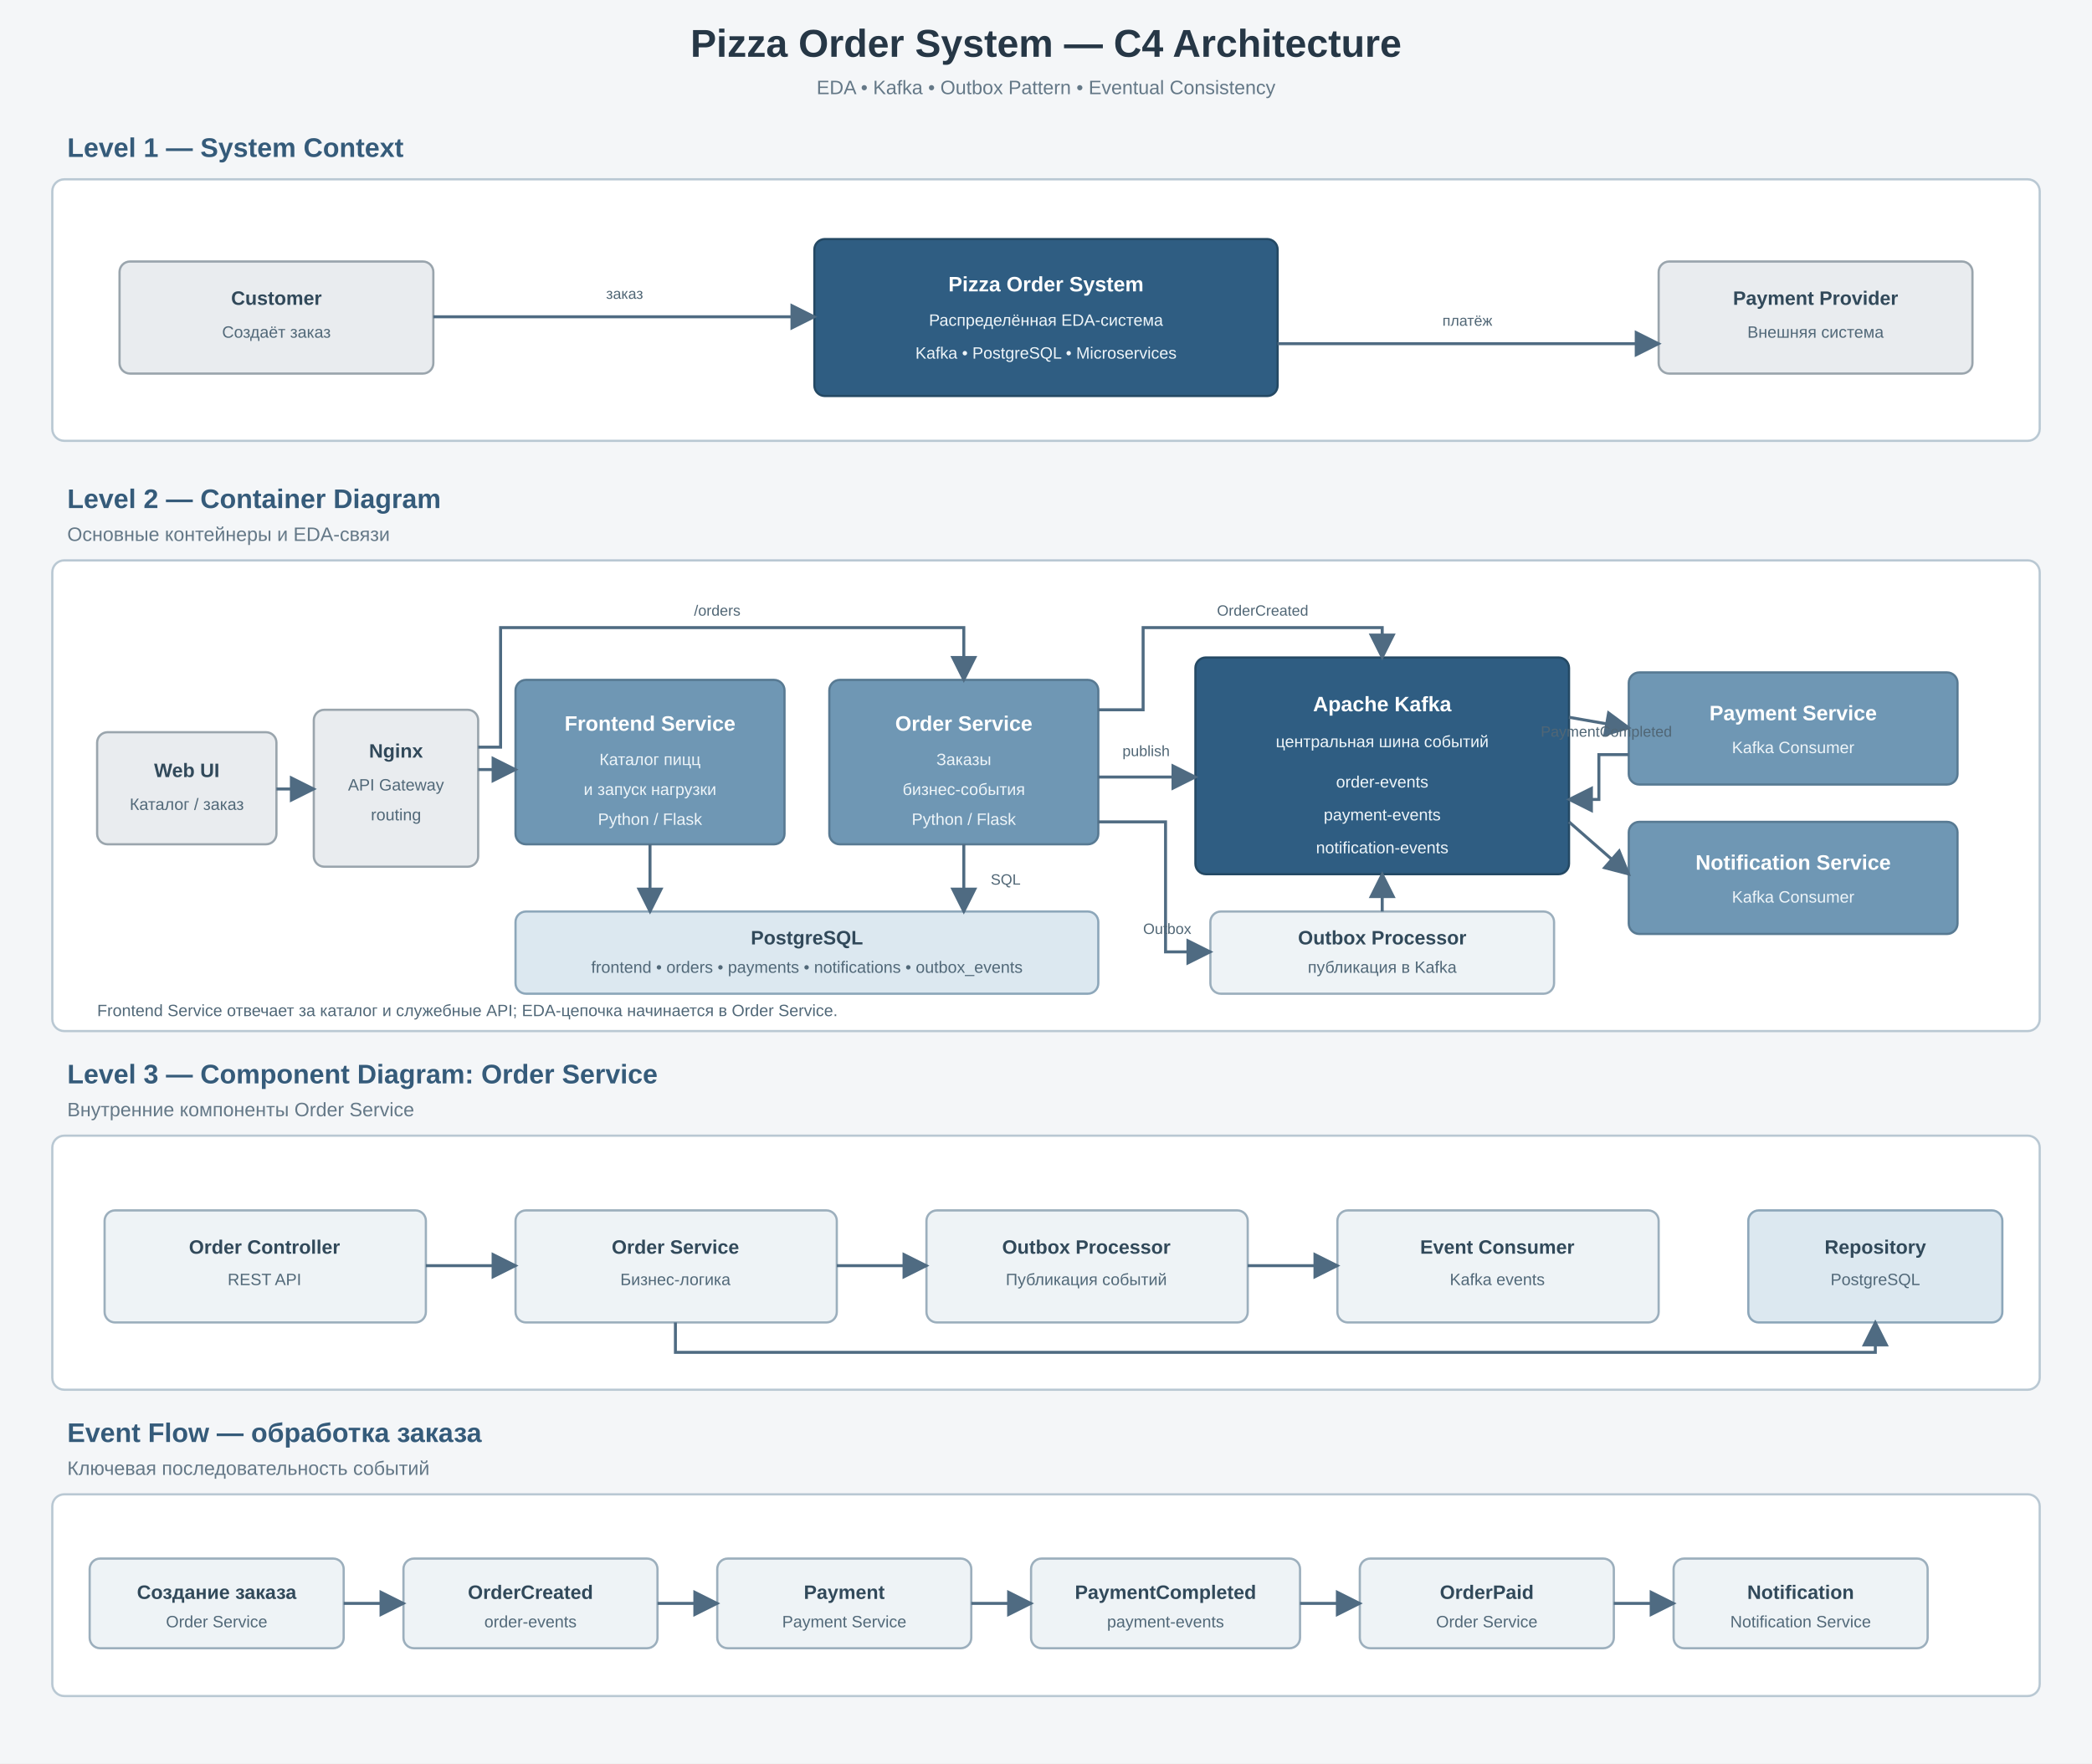
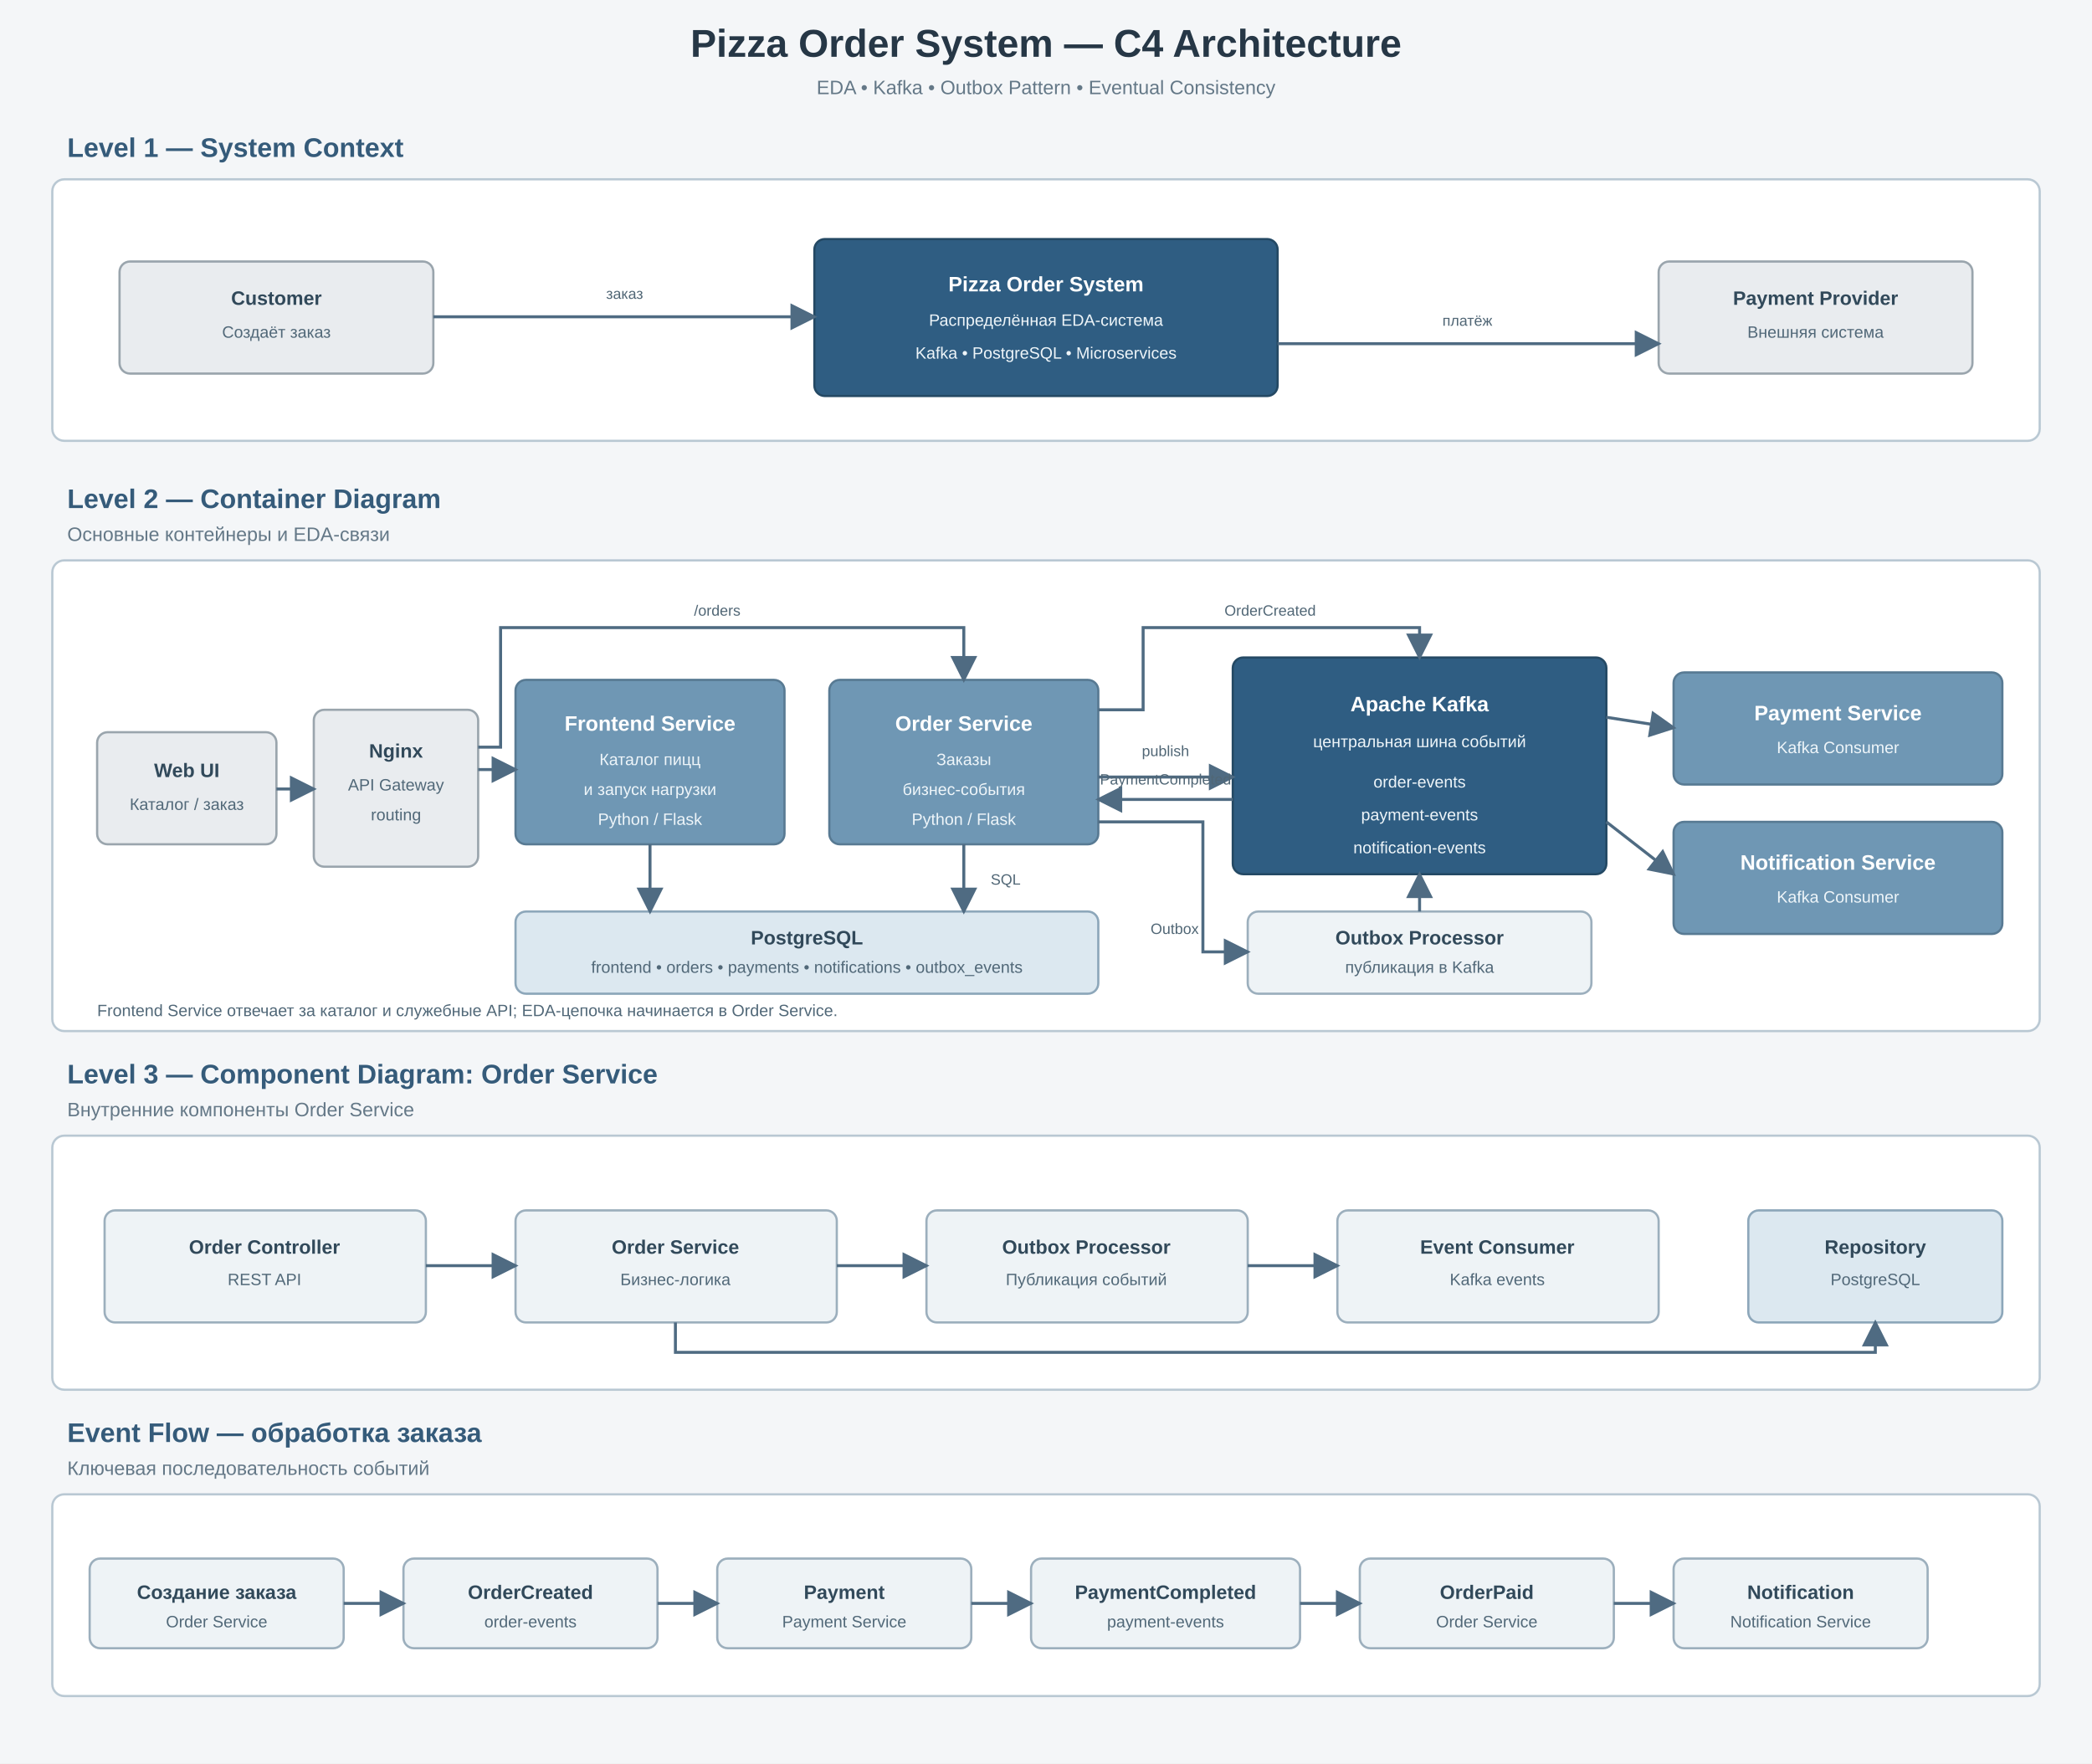
<svg xmlns="http://www.w3.org/2000/svg" width="1400" height="1180" viewBox="0 0 1400 1180">
  <defs>
    <style>
text{font-family:Arial,Helvetica,sans-serif}.title{font-size:26px;font-weight:700;fill:#263746}.level{font-size:18px;font-weight:700;fill:#355b7a}.sub{font-size:13px;fill:#647887}.box{fill:#fff;stroke:#b9c8d3;stroke-width:1.5}.sys{fill:#2f5d82;stroke:#244964;stroke-width:1.5}.svc{fill:#6f97b4;stroke:#587a93;stroke-width:1.5}.db{fill:#dce8f0;stroke:#8da7ba;stroke-width:1.5}.ext{fill:#e9ecef;stroke:#9aa5ad;stroke-width:1.5}.comp{fill:#eef3f6;stroke:#9cafbd;stroke-width:1.5}.wt{font-size:14px;font-weight:700;fill:#fff}.dt{font-size:13px;font-weight:700;fill:#31495a}.w{font-size:11px;fill:#eef5f9}.d{font-size:11px;fill:#516878}.lab{font-size:10px;fill:#506675}.line{stroke:#4f6b82;stroke-width:2;fill:none;marker-end:url(#a)}
</style>
    <marker id="a" markerWidth="9" markerHeight="9" refX="8" refY="4.5" orient="auto">
      <path d="M0 0L9 4.5L0 9Z" fill="#4f6b82" />
    </marker>
  </defs>
  <rect width="1400" height="1180" fill="#f4f6f8" />
  <text x="700" y="38" text-anchor="middle" class="title">Pizza Order System — C4 Architecture</text>
  <text x="700" y="63" text-anchor="middle" class="sub">EDA • Kafka • Outbox Pattern • Eventual Consistency</text>
  <text x="45" y="105" class="level">Level 1 — System Context</text>
  <rect x="35" y="120" width="1330" height="175" rx="8" class="box" />
  <rect x="80" y="175" width="210" height="75" rx="7" class="ext" />
  <text x="185" y="204" text-anchor="middle" class="dt">Customer</text>
  <text x="185" y="226" text-anchor="middle" class="d">Создаёт заказ</text>
  <rect x="545" y="160" width="310" height="105" rx="7" class="sys" />
  <text x="700" y="195" text-anchor="middle" class="wt">Pizza Order System</text>
  <text x="700" y="218" text-anchor="middle" class="w">Распределённая EDA-система</text>
  <text x="700" y="240" text-anchor="middle" class="w">Kafka • PostgreSQL • Microservices</text>
  <rect x="1110" y="175" width="210" height="75" rx="7" class="ext" />
  <text x="1215" y="204" text-anchor="middle" class="dt">Payment Provider</text>
  <text x="1215" y="226" text-anchor="middle" class="d">Внешняя система</text>
  <path d="M290 212L545 212" class="line" />
  <text x="418" y="200" text-anchor="middle" class="lab">заказ</text>
  <path d="M855 230L1110 230" class="line" />
  <text x="982" y="218" text-anchor="middle" class="lab">платёж</text>
  <text x="45" y="340" class="level">Level 2 — Container Diagram</text>
  <text x="45" y="362" class="sub">Основные контейнеры и EDA-связи</text>
  <rect x="35" y="375" width="1330" height="315" rx="8" class="box" />
  <rect x="65" y="490" width="120" height="75" rx="7" class="ext" />
  <text x="125" y="520" text-anchor="middle" class="dt">Web UI</text>
  <text x="125" y="542" text-anchor="middle" class="d">Каталог / заказ</text>
  <rect x="210" y="475" width="110" height="105" rx="7" class="ext" />
  <text x="265" y="507" text-anchor="middle" class="dt">Nginx</text>
  <text x="265" y="529" text-anchor="middle" class="d">API Gateway</text>
  <text x="265" y="549" text-anchor="middle" class="d">routing</text>
  <rect x="345" y="455" width="180" height="110" rx="7" class="svc" />
  <text x="435" y="489" text-anchor="middle" class="wt">Frontend Service</text>
  <text x="435" y="512" text-anchor="middle" class="w">Каталог пицц</text>
  <text x="435" y="532" text-anchor="middle" class="w">и запуск нагрузки</text>
  <text x="435" y="552" text-anchor="middle" class="w">Python / Flask</text>
  <rect x="555" y="455" width="180" height="110" rx="7" class="svc" />
  <text x="645" y="489" text-anchor="middle" class="wt">Order Service</text>
  <text x="645" y="512" text-anchor="middle" class="w">Заказы</text>
  <text x="645" y="532" text-anchor="middle" class="w">бизнес-события</text>
  <text x="645" y="552" text-anchor="middle" class="w">Python / Flask</text>
-   <rect x="800" y="440" width="250" height="145" rx="7" class="sys" />
-   <text x="925" y="476" text-anchor="middle" class="wt">Apache Kafka</text>
-   <text x="925" y="500" text-anchor="middle" class="w">центральная шина событий</text>
-   <text x="925" y="527" text-anchor="middle" class="w">order-events</text>
-   <text x="925" y="549" text-anchor="middle" class="w">payment-events</text>
-   <text x="925" y="571" text-anchor="middle" class="w">notification-events</text>
-   <rect x="1090" y="450" width="220" height="75" rx="7" class="svc" />
-   <text x="1200" y="482" text-anchor="middle" class="wt">Payment Service</text>
-   <text x="1200" y="504" text-anchor="middle" class="w">Kafka Consumer</text>
-   <rect x="1090" y="550" width="220" height="75" rx="7" class="svc" />
-   <text x="1200" y="582" text-anchor="middle" class="wt">Notification Service</text>
-   <text x="1200" y="604" text-anchor="middle" class="w">Kafka Consumer</text>
+   <rect x="825" y="440" width="250" height="145" rx="7" class="sys" />
+   <text x="950" y="476" text-anchor="middle" class="wt">Apache Kafka</text>
+   <text x="950" y="500" text-anchor="middle" class="w">центральная шина событий</text>
+   <text x="950" y="527" text-anchor="middle" class="w">order-events</text>
+   <text x="950" y="549" text-anchor="middle" class="w">payment-events</text>
+   <text x="950" y="571" text-anchor="middle" class="w">notification-events</text>
+   <rect x="1120" y="450" width="220" height="75" rx="7" class="svc" />
+   <text x="1230" y="482" text-anchor="middle" class="wt">Payment Service</text>
+   <text x="1230" y="504" text-anchor="middle" class="w">Kafka Consumer</text>
+   <rect x="1120" y="550" width="220" height="75" rx="7" class="svc" />
+   <text x="1230" y="582" text-anchor="middle" class="wt">Notification Service</text>
+   <text x="1230" y="604" text-anchor="middle" class="w">Kafka Consumer</text>
  <rect x="345" y="610" width="390" height="55" rx="7" class="db" />
  <text x="540" y="632" text-anchor="middle" class="dt">PostgreSQL</text>
  <text x="540" y="651" text-anchor="middle" class="d">frontend • orders • payments • notifications • outbox_events</text>
-   <rect x="810" y="610" width="230" height="55" rx="7" class="comp" />
-   <text x="925" y="632" text-anchor="middle" class="dt">Outbox Processor</text>
-   <text x="925" y="651" text-anchor="middle" class="d">публикация в Kafka</text>
+   <rect x="835" y="610" width="230" height="55" rx="7" class="comp" />
+   <text x="950" y="632" text-anchor="middle" class="dt">Outbox Processor</text>
+   <text x="950" y="651" text-anchor="middle" class="d">публикация в Kafka</text>
  <path d="M185 528L210 528" class="line" />
  <path d="M320 515L345 515" class="line" />
  <path d="M320 500L335 500L335 420L645 420L645 455" class="line" />
  <text x="480" y="412" text-anchor="middle" class="lab">/orders</text>
-   <path d="M735 475L765 475L765 420L925 420L925 440" class="line" />
-   <text x="845" y="412" text-anchor="middle" class="lab">OrderCreated</text>
-   <path d="M735 520L800 520" class="line" />
-   <text x="767" y="506" text-anchor="middle" class="lab">publish</text>
-   <path d="M1050 480L1090 487" class="line" />
-   <path d="M1050 550L1090 585" class="line" />
+   <path d="M735 475L765 475L765 420L950 420L950 440" class="line" />
+   <text x="850" y="412" text-anchor="middle" class="lab">OrderCreated</text>
+   <path d="M735 520L825 520" class="line" />
+   <text x="780" y="506" text-anchor="middle" class="lab">publish</text>
+   <path d="M1075 480L1120 487" class="line" />
+   <path d="M1075 550L1120 585" class="line" />
  <path d="M645 565L645 610" class="line" />
  <text x="663" y="592" class="lab">SQL</text>
  <path d="M435 565L435 610" class="line" />
-   <path d="M735 550L780 550L780 637L810 637" class="line" />
-   <text x="765" y="625" class="lab">Outbox</text>
-   <path d="M925 610L925 585" class="line" />
-   <path d="M1090 505L1070 505L1070 535L1050 535" class="line" />
-   <text x="1075" y="493" text-anchor="middle" class="lab">PaymentCompleted</text>
+   <path d="M735 550L805 550L805 637L835 637" class="line" />
+   <text x="770" y="625" class="lab">Outbox</text>
+   <path d="M950 610L950 585" class="line" />
+   <path d="M825 535L735 535" class="line" />
+   <text x="780" y="525" text-anchor="middle" class="lab">PaymentCompleted</text>
  <text x="65" y="680" class="d">Frontend Service отвечает за каталог и служебные API; EDA-цепочка начинается в Order Service.</text>
  <text x="45" y="725" class="level">Level 3 — Component Diagram: Order Service</text>
  <text x="45" y="747" class="sub">Внутренние компоненты Order Service</text>
  <rect x="35" y="760" width="1330" height="170" rx="8" class="box" />
  <rect x="70" y="810" width="215" height="75" rx="7" class="comp" />
  <text x="177" y="839" text-anchor="middle" class="dt">Order Controller</text>
  <text x="177" y="860" text-anchor="middle" class="d">REST API</text>
  <rect x="345" y="810" width="215" height="75" rx="7" class="comp" />
  <text x="452" y="839" text-anchor="middle" class="dt">Order Service</text>
  <text x="452" y="860" text-anchor="middle" class="d">Бизнес-логика</text>
  <rect x="620" y="810" width="215" height="75" rx="7" class="comp" />
  <text x="727" y="839" text-anchor="middle" class="dt">Outbox Processor</text>
  <text x="727" y="860" text-anchor="middle" class="d">Публикация событий</text>
  <rect x="895" y="810" width="215" height="75" rx="7" class="comp" />
  <text x="1002" y="839" text-anchor="middle" class="dt">Event Consumer</text>
  <text x="1002" y="860" text-anchor="middle" class="d">Kafka events</text>
  <rect x="1170" y="810" width="170" height="75" rx="7" class="db" />
  <text x="1255" y="839" text-anchor="middle" class="dt">Repository</text>
  <text x="1255" y="860" text-anchor="middle" class="d">PostgreSQL</text>
  <path d="M285 847L345 847" class="line" />
  <path d="M560 847L620 847" class="line" />
  <path d="M835 847L895 847" class="line" />
  <path d="M452 885L452 905L1255 905L1255 885" class="line" />
  <text x="45" y="965" class="level">Event Flow — обработка заказа</text>
  <text x="45" y="987" class="sub">Ключевая последовательность событий</text>
  <rect x="35" y="1000" width="1330" height="135" rx="8" class="box" />
  <rect x="60" y="1043" width="170" height="60" rx="7" class="comp" />
  <text x="145" y="1070" text-anchor="middle" class="dt">Создание заказа</text>
  <text x="145" y="1089" text-anchor="middle" class="d">Order Service</text>
  <rect x="270" y="1043" width="170" height="60" rx="7" class="comp" />
  <text x="355" y="1070" text-anchor="middle" class="dt">OrderCreated</text>
  <text x="355" y="1089" text-anchor="middle" class="d">order-events</text>
  <rect x="480" y="1043" width="170" height="60" rx="7" class="comp" />
  <text x="565" y="1070" text-anchor="middle" class="dt">Payment</text>
  <text x="565" y="1089" text-anchor="middle" class="d">Payment Service</text>
  <rect x="690" y="1043" width="180" height="60" rx="7" class="comp" />
  <text x="780" y="1070" text-anchor="middle" class="dt">PaymentCompleted</text>
  <text x="780" y="1089" text-anchor="middle" class="d">payment-events</text>
  <rect x="910" y="1043" width="170" height="60" rx="7" class="comp" />
  <text x="995" y="1070" text-anchor="middle" class="dt">OrderPaid</text>
  <text x="995" y="1089" text-anchor="middle" class="d">Order Service</text>
  <rect x="1120" y="1043" width="170" height="60" rx="7" class="comp" />
  <text x="1205" y="1070" text-anchor="middle" class="dt">Notification</text>
  <text x="1205" y="1089" text-anchor="middle" class="d">Notification Service</text>
  <path d="M230 1073L270 1073" class="line" />
  <path d="M440 1073L480 1073" class="line" />
  <path d="M650 1073L690 1073" class="line" />
  <path d="M870 1073L910 1073" class="line" />
  <path d="M1080 1073L1120 1073" class="line" />
</svg>
